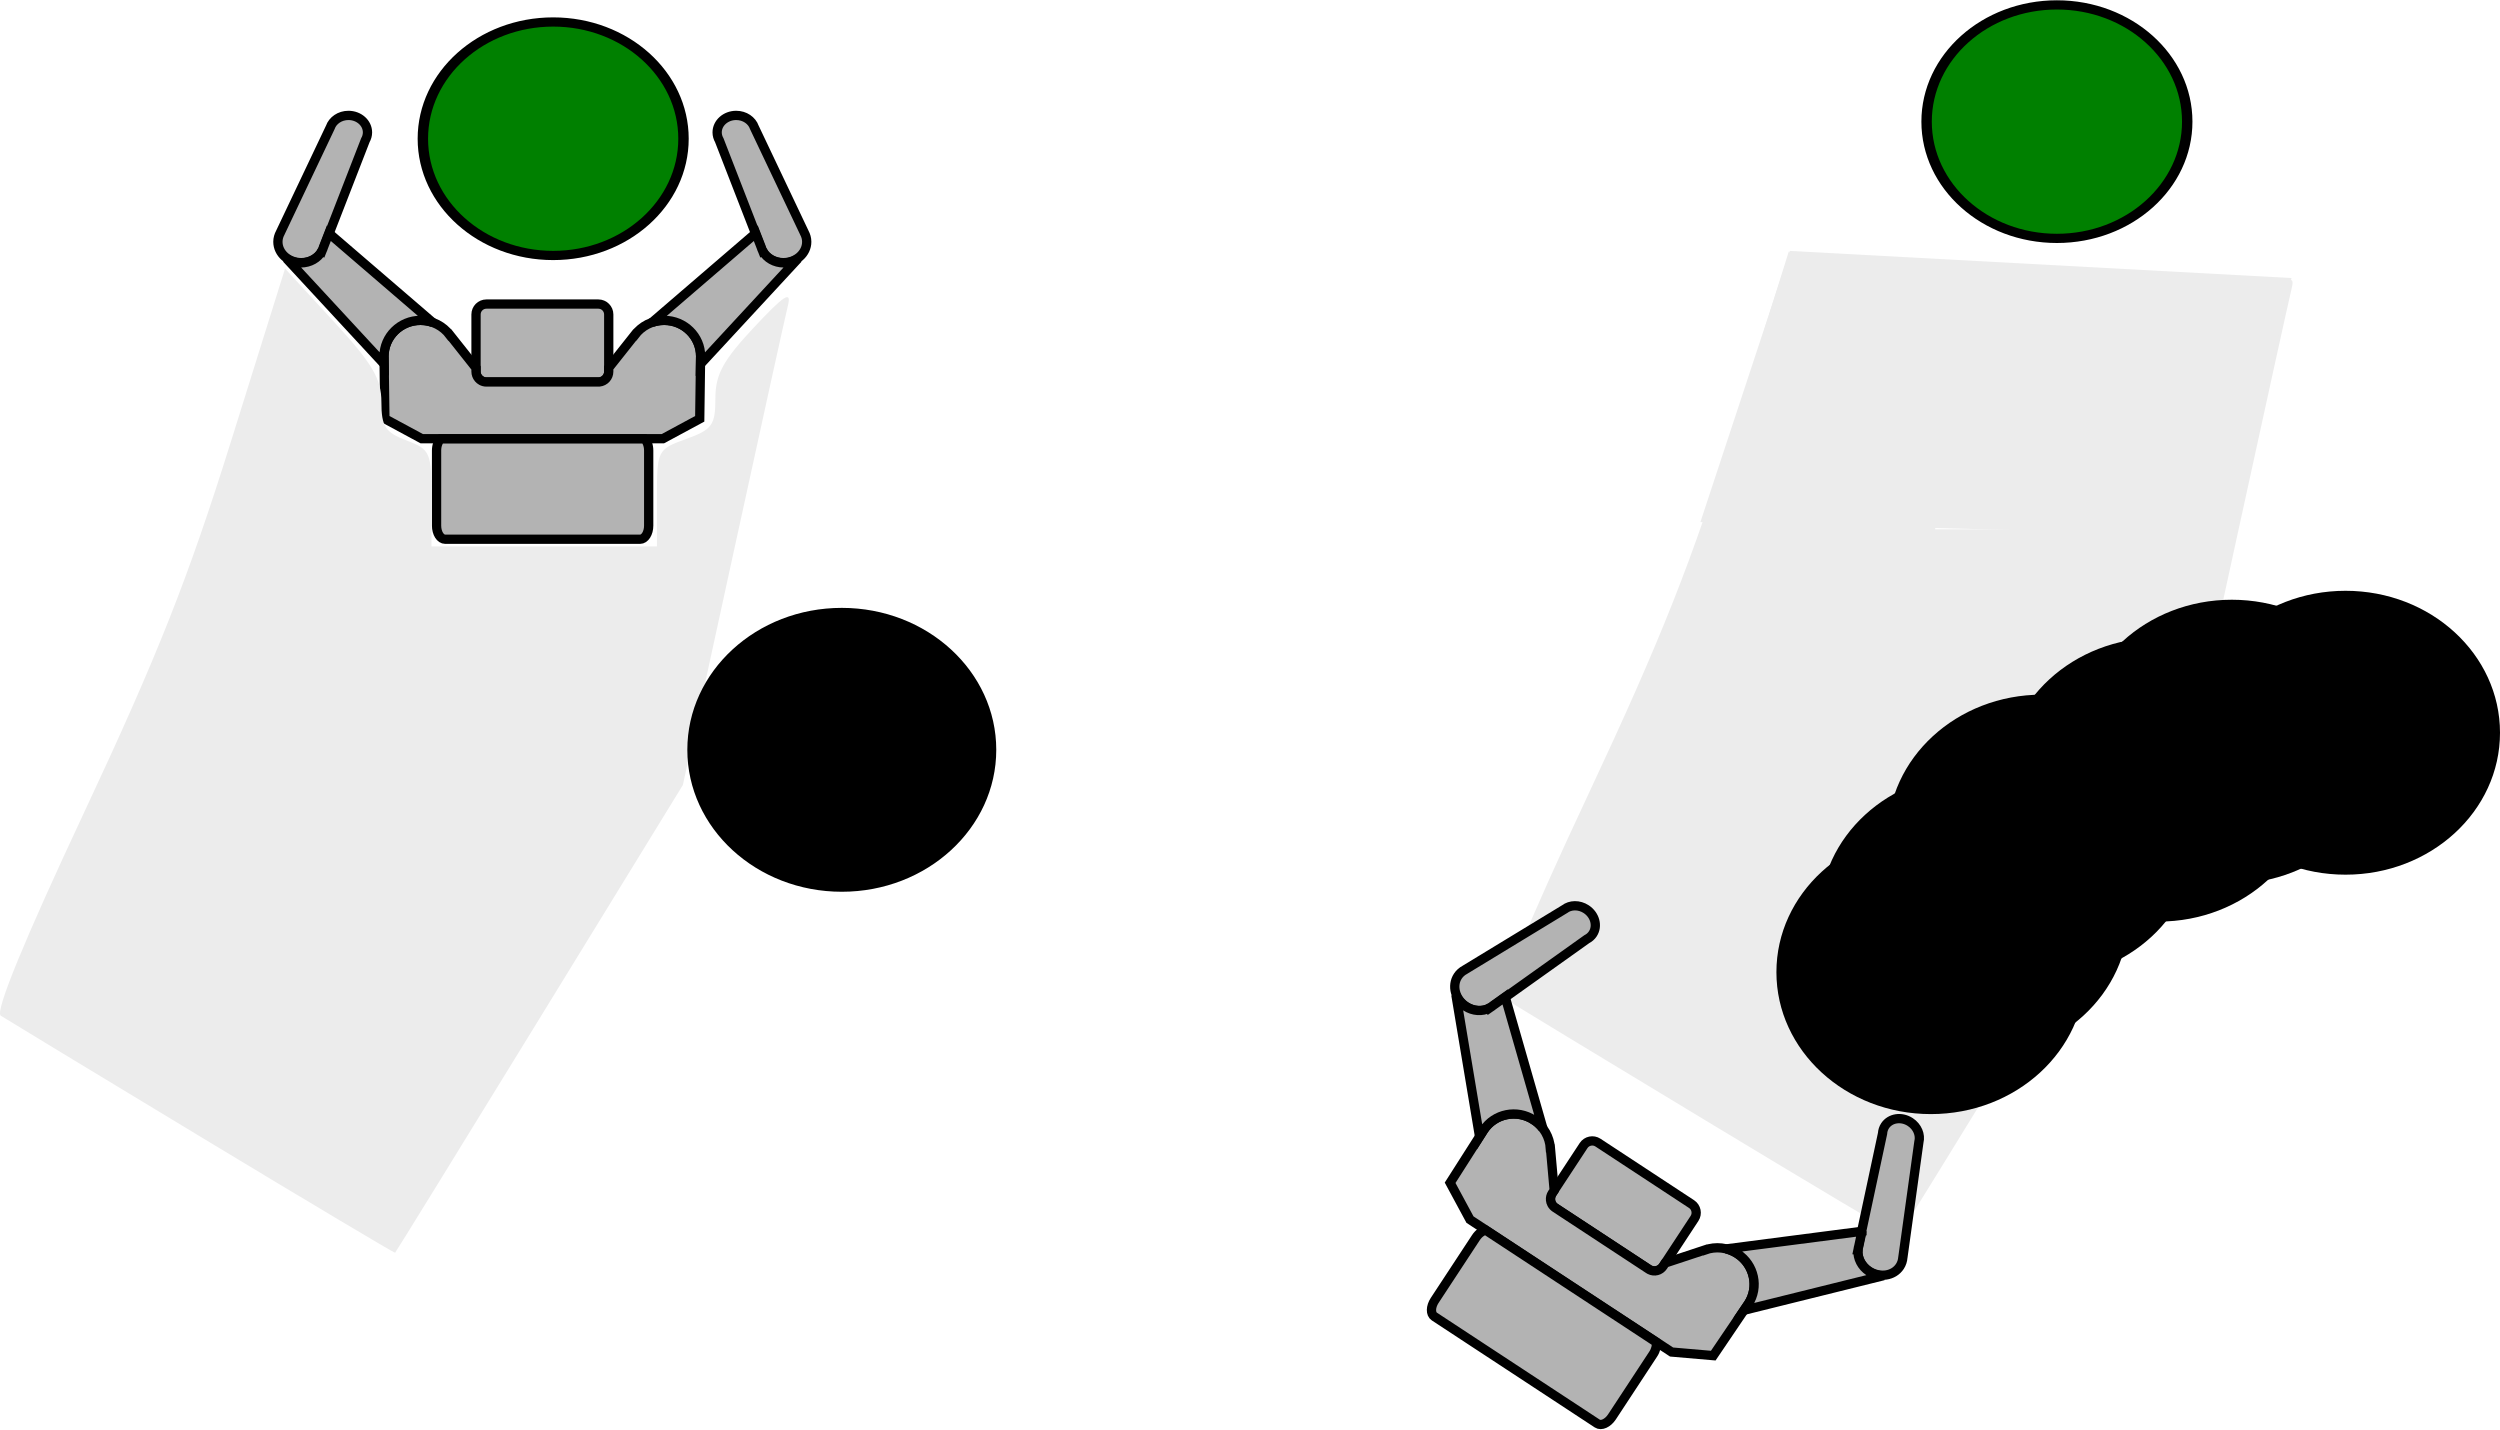
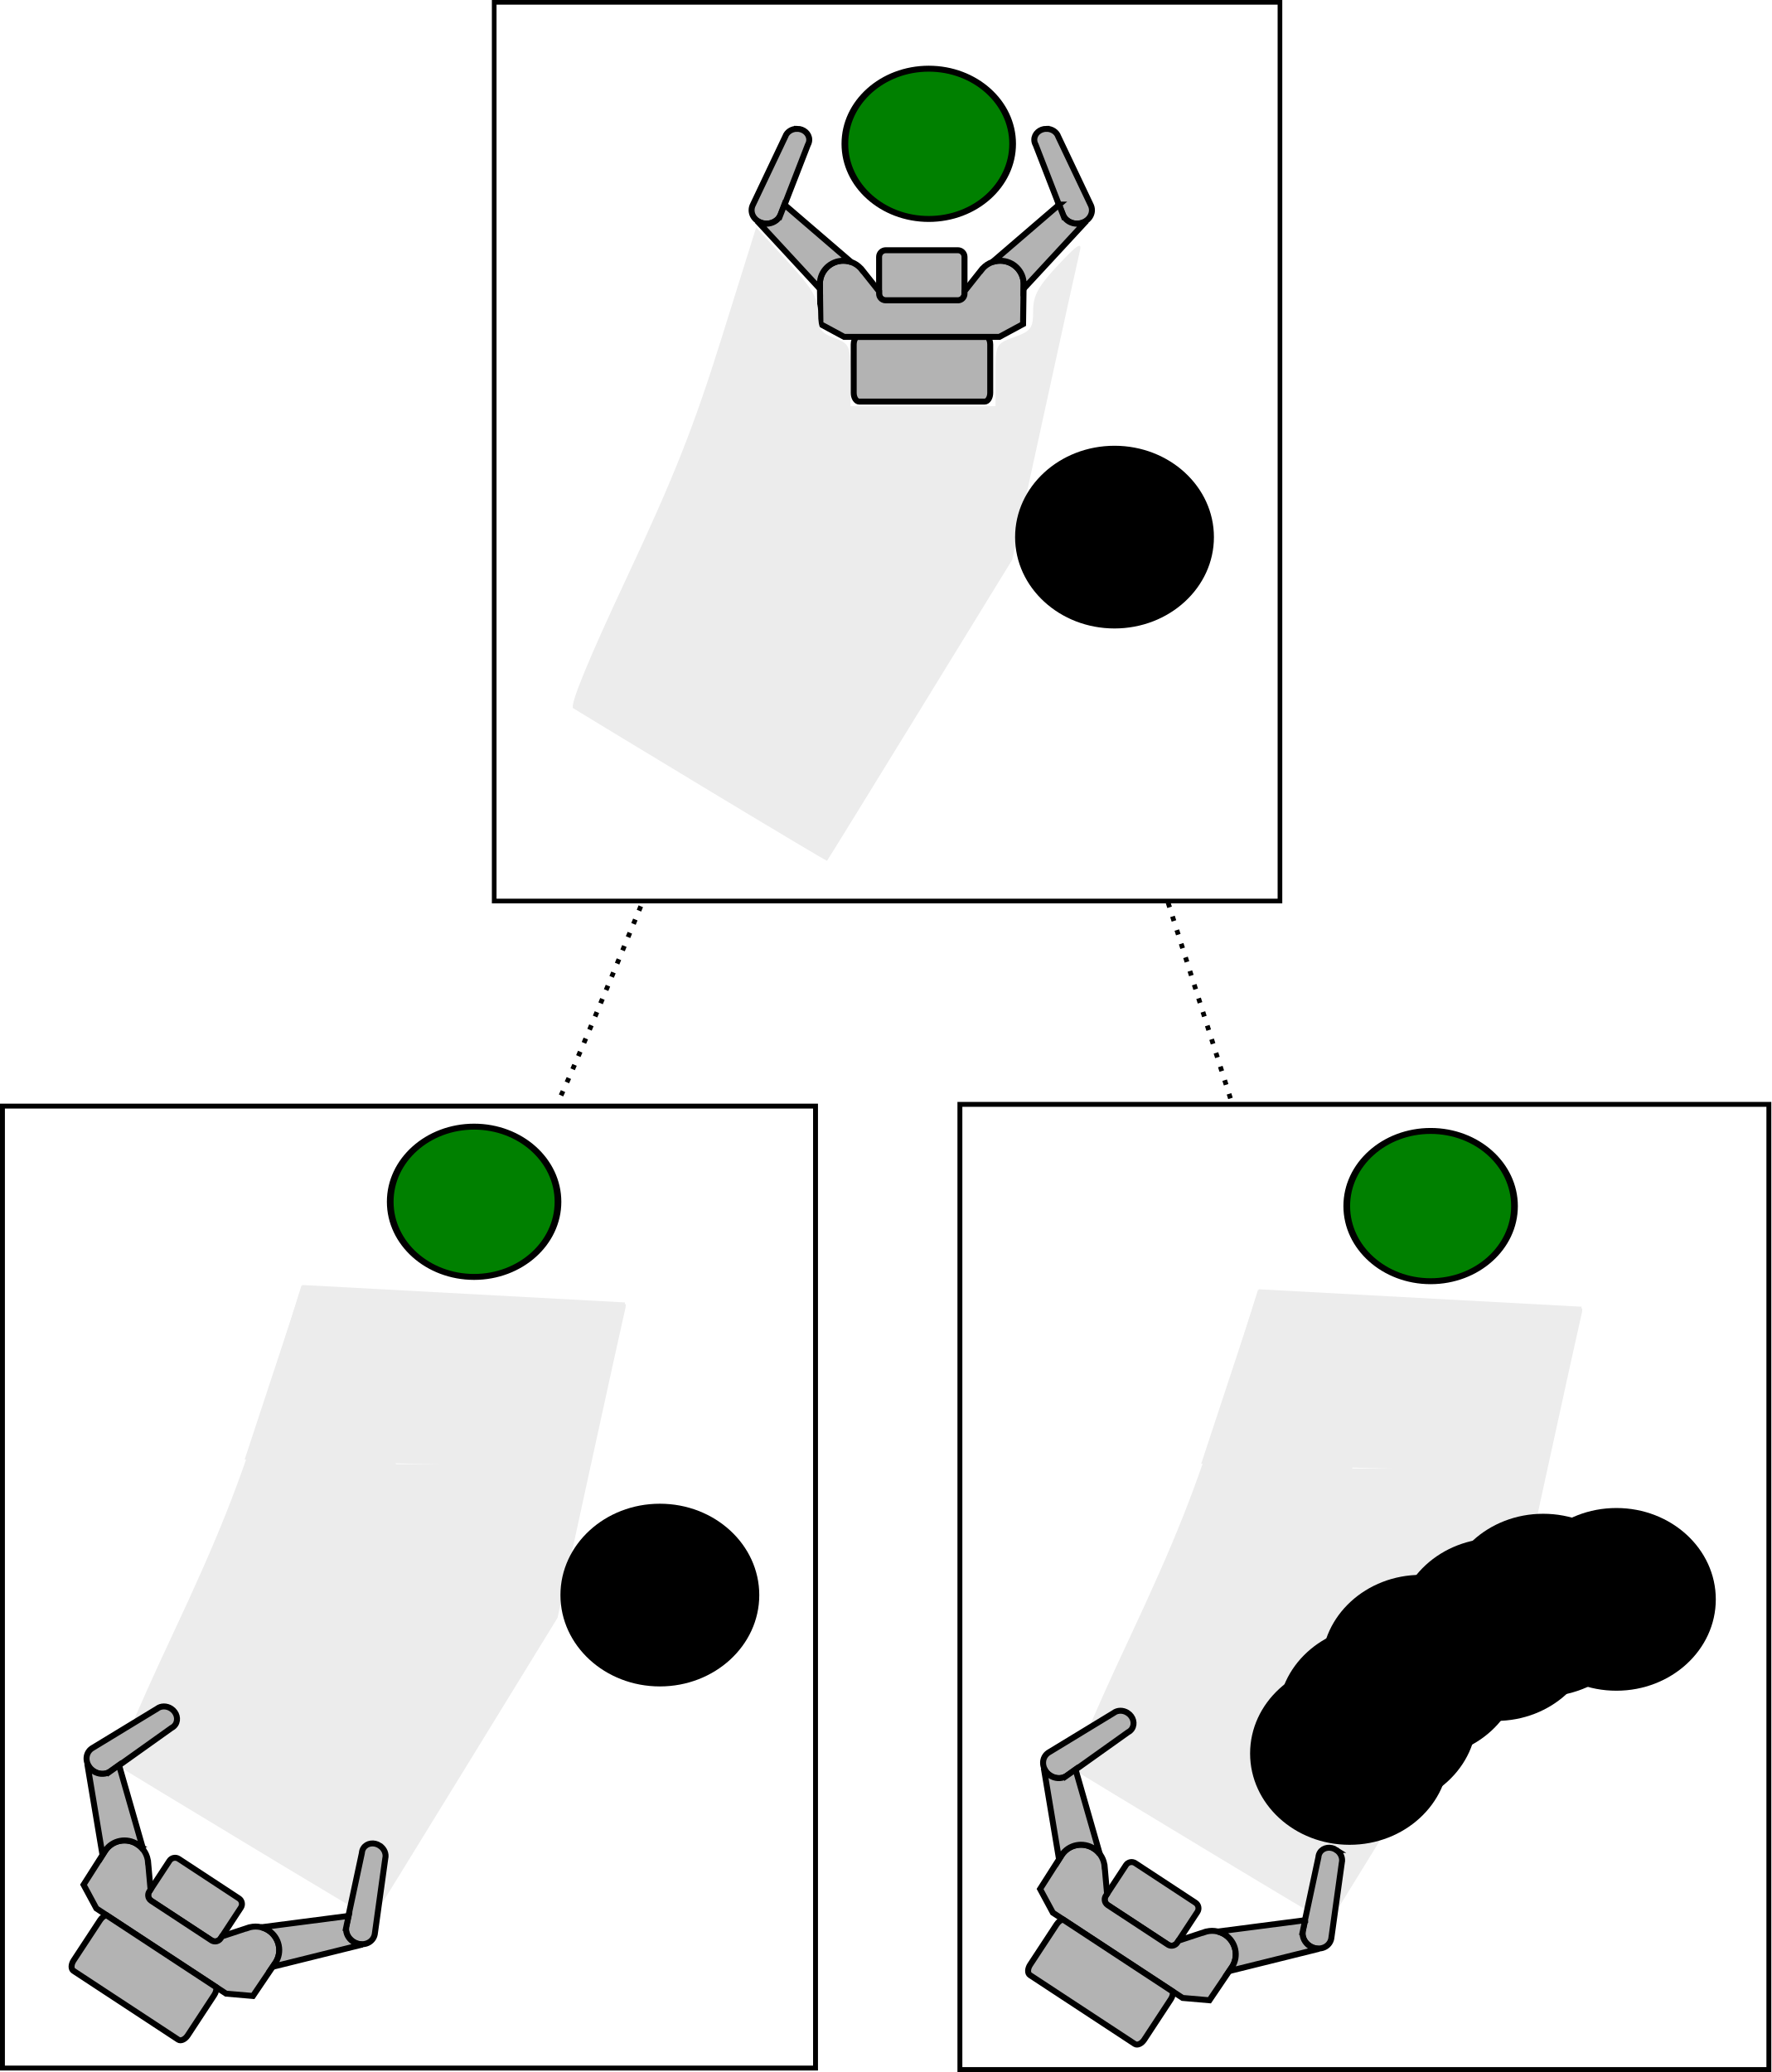
- <svg xmlns="http://www.w3.org/2000/svg" width="336.986" height="192.639" id="svg4639" version="1.1">
+ <svg xmlns="http://www.w3.org/2000/svg" width="370.978" height="433.961" id="svg4639" version="1.1">
  <defs id="defs4641" />
-   <g id="layer1" transform="translate(-278.3273,-311.6975)">
-     <g id="g2946-4-8" transform="matrix(0.1800592,0,0,0.1800592,267.058,233.2087)" style="fill:#b3b3b3;stroke:#000000;stroke-width:6.942;stroke-miterlimit:4;stroke-opacity:1;stroke-dasharray:none">
+   <g id="layer1" transform="translate(-274.9653,-279.8086)">
+     <g id="g2946-4-8" transform="matrix(0.1800592,0,0,0.1800592,383.6468,212.7416)" style="fill:#b3b3b3;stroke:#000000;stroke-width:6.942;stroke-miterlimit:4;stroke-opacity:1;stroke-dasharray:none">
      <path id="path3323-6-4" d="m 323.443,522.304 c -6.399,0 -11.801,3.768 -13.594,8.969 l -37.344,78.656 -0.062,0.156 c -1.138,2.069 -1.812,4.383 -1.812,6.844 0,8.611 7.845,15.594 17.5,15.594 6.872,0 12.799,-3.544 15.656,-8.688 l 0.062,0.031 0.25,-0.625 c 0.382,-0.768 0.697,-1.579 0.938,-2.406 l 31.062,-79.969 c 1.007,-1.748 1.594,-3.741 1.594,-5.844 0,-7.037 -6.389,-12.719 -14.25,-12.719 z" style="fill:#b3b3b3;stroke:#000000;stroke-width:6.942;stroke-linecap:butt;stroke-linejoin:miter;stroke-miterlimit:4;stroke-opacity:1;stroke-dasharray:none;display:inline" />
      <rect ry="7.778" y="663.527" x="418.945" height="58.336" width="99.349" id="rect3407-2-31" style="fill:#b3b3b3;stroke:#000000;stroke-width:6.942;stroke-linecap:butt;stroke-linejoin:miter;stroke-miterlimit:4;stroke-opacity:1;stroke-dasharray:none;display:inline" />
      <path id="path3413-5-66" d="m 377.35,675.742 c -15.055,0 -27.281,12.047 -27.281,26.906 0,0.372 0.016,0.757 0.031,1.125 0.005,0.113 -0.006,0.231 0,0.344 l 0.625,45.312 27.562,14.875 89.344,0 1.875,0 89.344,0 27.562,-14.875 0.625,-45.312 c 0.006,-0.113 -0.005,-0.231 0,-0.344 0.015,-0.368 0.031,-0.753 0.031,-1.125 0,-14.859 -12.227,-26.906 -27.281,-26.906 -8.994,-10e-6 -16.969,4.303 -21.938,10.938 l -0.062,-0.031 -19.5,24.594 0,2.844 c -10e-6,4.04 -3.037,7.353 -6.969,7.75 -0.293,0.033 -0.604,0.031 -0.906,0.031 l -83.688,0 c -1.347,0 -2.616,-0.34 -3.719,-0.938 -0.441,-0.239 -0.866,-0.527 -1.25,-0.844 -0.378,-0.312 -0.719,-0.654 -1.031,-1.031 -0.005,-0.006 0.005,-0.025 0,-0.031 -1.108,-1.343 -1.781,-3.052 -1.781,-4.938 l 0,-2.719 -19.594,-24.719 -0.062,0.031 c -4.969,-6.635 -12.943,-10.938 -21.938,-10.938 z" style="fill:#b3b3b3;stroke:#000000;stroke-width:6.942;stroke-linecap:butt;stroke-linejoin:miter;stroke-miterlimit:4;stroke-opacity:1;stroke-dasharray:none;display:inline" />
      <path id="path3379-1-59" d="m 308.787,610.492 -4.094,10.531 c -0.24,0.827 -0.555,1.639 -0.938,2.406 l -0.25,0.625 -0.062,-0.031 c -2.857,5.143 -8.784,8.688 -15.656,8.688 -4.024,0 -7.729,-1.212 -10.688,-3.25 l 73.062,78.969 -0.062,-4.312 c -0.006,-0.113 0.005,-0.231 0,-0.344 -0.015,-0.368 -0.031,-0.753 -0.031,-1.125 0,-14.859 12.227,-26.906 27.281,-26.906 3.202,0 6.271,0.561 9.125,1.562 l -77.688,-66.813 z" style="fill:#b3b3b3;stroke:#000000;stroke-width:6.942;stroke-linecap:butt;stroke-linejoin:miter;stroke-miterlimit:4;stroke-opacity:1;stroke-dasharray:none;display:inline" />
      <path style="fill:#b3b3b3;stroke:#000000;stroke-width:6.942;stroke-linecap:butt;stroke-linejoin:miter;stroke-miterlimit:4;stroke-opacity:1;stroke-dasharray:none;display:inline" d="m 613.699,522.304 c 6.399,0 11.801,3.768 13.594,8.969 l 37.344,78.656 0.062,0.156 c 1.138,2.069 1.812,4.383 1.812,6.844 0,8.611 -7.845,15.594 -17.5,15.594 -6.872,0 -12.799,-3.544 -15.656,-8.688 l -0.062,0.031 -0.25,-0.625 c -0.382,-0.768 -0.697,-1.579 -0.938,-2.406 l -31.062,-79.969 c -1.007,-1.748 -1.594,-3.741 -1.594,-5.844 0,-7.037 6.389,-12.719 14.25,-12.719 z" id="path3432-6-91" />
      <path style="fill:#b3b3b3;stroke:#000000;stroke-width:6.942;stroke-linecap:butt;stroke-linejoin:miter;stroke-miterlimit:4;stroke-opacity:1;stroke-dasharray:none;display:inline" d="m 628.356,610.492 4.094,10.531 c 0.24,0.827 0.555,1.639 0.938,2.406 l 0.25,0.625 0.062,-0.031 c 2.857,5.143 8.784,8.688 15.656,8.688 4.024,0 7.729,-1.212 10.688,-3.25 l -73.062,78.969 0.062,-4.312 c 0.006,-0.113 -0.005,-0.231 0,-0.344 0.015,-0.368 0.031,-0.753 0.031,-1.125 0,-14.859 -12.227,-26.906 -27.281,-26.906 -3.202,0 -6.271,0.561 -9.125,1.562 l 77.688,-66.812 z" id="path3436-5-2" />
      <path id="rect3443-0-1" d="m 392.523,764.452 c -1.865,1.786 -3.119,4.989 -3.119,8.712 l 0,56.232 c 0,5.661 2.889,10.197 6.457,10.197 l 145.884,0 c 3.567,0 6.457,-4.536 6.457,-10.197 l 0,-56.232 c 0,-3.707 -1.236,-6.921 -3.088,-8.712 l -75.609,0 -1.872,0 -75.11,0 z" style="fill:#b3b3b3;stroke:#000000;stroke-width:6.942;stroke-linecap:butt;stroke-linejoin:miter;stroke-miterlimit:4;stroke-opacity:1;stroke-dasharray:none;display:inline" />
    </g>
-     <path style="fill:#008000;fill-rule:evenodd;stroke:#000000;stroke-width:1px;stroke-linecap:butt;stroke-linejoin:miter;stroke-opacity:1" id="path3445-7" d="m 297.964,521.43 c 0,6.993 -5.606,12.661 -12.521,12.661 -6.915,0 -12.521,-5.669 -12.521,-12.661 0,-6.993 5.606,-12.661 12.521,-12.661 6.915,0 12.521,5.669 12.521,12.661 z" transform="matrix(1.402932,0,0,1.242899,-47.56447,-317.6875)" />
-     <path style="fill:#ececec;stroke:none" d="m 305.542,465.036 c -14.237,-8.6 -26.438,-15.993 -27.113,-16.43 -0.8,-0.518 3.116,-10.065 11.255,-27.436 9.89,-21.11 13.996,-31.483 19.774,-49.956 l 7.292,-23.314 6.494,7.061 c 5.29,5.751 6.494,7.781 6.494,10.944 0,3.281 0.523,4.081 3.376,5.158 3.215,1.214 3.376,1.585 3.376,7.78 l 0,6.506 15.194,0 15.194,0 0,-6.527 c 0,-6.437 0.054,-6.546 3.939,-7.951 3.503,-1.267 3.939,-1.87 3.939,-5.455 0,-3.242 1.02,-5.122 5.215,-9.606 4.068,-4.349 5.072,-4.993 4.564,-2.93 -0.358,1.455 -3.691,16.593 -7.407,33.641 l -6.756,30.996 -19.317,31.467 c -10.624,17.307 -19.387,31.517 -19.473,31.578 -0.086,0.061 -11.804,-6.925 -26.041,-15.525 z" id="path4536-6-1-1" />
-     <path style="fill:#000000" id="path3449-99-9-0" d="m 396.441,592.896 c 0,10.567 -9.322,19.133 -20.821,19.133 -11.499,0 -20.821,-8.566 -20.821,-19.133 0,-10.567 9.322,-19.133 20.821,-19.133 11.499,0 20.821,8.566 20.821,19.133 z" transform="translate(16.17693,-180.1276)" />
-     <path style="fill:#008000;fill-rule:evenodd;stroke:#000000;stroke-width:1px;stroke-linecap:butt;stroke-linejoin:miter;stroke-opacity:1" id="path3445-7-3" d="m 297.964,521.43 c 0,6.993 -5.606,12.661 -12.521,12.661 -6.915,0 -12.521,-5.669 -12.521,-12.661 0,-6.993 5.606,-12.661 12.521,-12.661 6.915,0 12.521,5.669 12.521,12.661 z" transform="matrix(1.402932,0,0,1.242899,155.1309,-319.99)" />
-     <path style="fill:#ececec;stroke:none" d="m 508.238,462.733 c -14.237,-8.6 -26.438,-15.993 -27.113,-16.43 -0.8,-0.518 3.116,-10.065 11.255,-27.436 9.89,-21.11 13.996,-31.483 19.774,-49.956 l 7.292,-23.314 6.494,7.061 c 5.29,5.751 6.494,7.781 6.494,10.944 0,3.281 0.523,4.081 3.376,5.158 3.215,1.214 3.376,1.585 3.376,7.78 l 0,6.506 15.194,0 15.194,0 0,-6.527 c 0,-6.437 0.054,-6.546 3.939,-7.951 3.503,-1.267 3.939,-1.87 3.939,-5.455 0,-3.242 1.02,-5.122 5.215,-9.606 4.068,-4.349 5.072,-4.993 4.564,-2.93 -0.358,1.455 -3.691,16.593 -7.407,33.641 l -6.756,30.996 -19.317,31.467 c -10.624,17.307 -19.387,31.517 -19.473,31.578 -0.086,0.061 -11.804,-6.925 -26.041,-15.525 z" id="path4536-6-1-1-9" />
-     <path style="fill:#000000" id="path3449-99-9-0-8" d="m 396.441,592.896 c 0,10.567 -9.322,19.133 -20.821,19.133 -11.499,0 -20.821,-8.566 -20.821,-19.133 0,-10.567 9.322,-19.133 20.821,-19.133 11.499,0 20.821,8.566 20.821,19.133 z" transform="translate(218.8723,-182.43)" />
-     <g id="g2946-4-2-1-7" transform="matrix(0.150498,0.09885172,-0.09885172,0.150498,495.0936,323.6735)" style="fill:#b3b3b3;stroke:#000000;stroke-width:6.942;stroke-miterlimit:4;stroke-opacity:1;stroke-dasharray:none">
+     <path style="fill:#008000;fill-rule:evenodd;stroke:#000000;stroke-width:1px;stroke-linecap:butt;stroke-linejoin:miter;stroke-opacity:1" id="path3445-7" d="m 297.964,521.43 c 0,6.993 -5.606,12.661 -12.521,12.661 -6.915,0 -12.521,-5.669 -12.521,-12.661 0,-6.993 5.606,-12.661 12.521,-12.661 6.915,0 12.521,5.669 12.521,12.661 z" transform="matrix(1.402932,0,0,1.242899,69.02436,-338.1545)" />
+     <path style="fill:#ececec;stroke:none" d="m 422.131,444.569 c -14.237,-8.6 -26.438,-15.993 -27.113,-16.43 -0.8,-0.518 3.116,-10.065 11.255,-27.436 9.89,-21.11 13.996,-31.483 19.774,-49.956 l 7.292,-23.314 6.494,7.061 c 5.29,5.751 6.494,7.781 6.494,10.944 0,3.281 0.523,4.081 3.376,5.158 3.215,1.214 3.376,1.585 3.376,7.78 l 0,6.506 15.194,0 15.194,0 0,-6.527 c 0,-6.437 0.054,-6.546 3.939,-7.951 3.503,-1.267 3.939,-1.87 3.939,-5.455 0,-3.242 1.02,-5.122 5.215,-9.606 4.068,-4.349 5.072,-4.993 4.564,-2.93 -0.358,1.455 -3.691,16.593 -7.407,33.641 l -6.756,30.996 -19.317,31.467 c -10.624,17.307 -19.387,31.517 -19.473,31.578 -0.086,0.061 -11.804,-6.925 -26.041,-15.525 z" id="path4536-6-1-1" />
+     <path style="fill:#000000" id="path3449-99-9-0" d="m 396.441,592.896 c 0,10.567 -9.322,19.133 -20.821,19.133 -11.499,0 -20.821,-8.566 -20.821,-19.133 0,-10.567 9.322,-19.133 20.821,-19.133 11.499,0 20.821,8.566 20.821,19.133 z" transform="translate(132.7658,-200.5946)" />
+     <path style="fill:#008000;fill-rule:evenodd;stroke:#000000;stroke-width:1px;stroke-linecap:butt;stroke-linejoin:miter;stroke-opacity:1" id="path3445-7-3" d="m 297.964,521.43 c 0,6.993 -5.606,12.661 -12.521,12.661 -6.915,0 -12.521,-5.669 -12.521,-12.661 0,-6.993 5.606,-12.661 12.521,-12.661 6.915,0 12.521,5.669 12.521,12.661 z" transform="matrix(1.402932,0,0,1.242899,174.136,-115.6752)" />
+     <path style="fill:#ececec;stroke:none" d="m 527.243,667.048 c -14.237,-8.6 -26.438,-15.993 -27.113,-16.43 -0.8,-0.518 3.116,-10.065 11.255,-27.436 9.89,-21.11 13.996,-31.483 19.774,-49.956 l 7.292,-23.314 6.494,7.061 c 5.29,5.751 6.494,7.781 6.494,10.944 0,3.281 0.523,4.081 3.376,5.158 3.215,1.214 3.376,1.585 3.376,7.78 l 0,6.506 15.194,0 15.194,0 0,-6.527 c 0,-6.437 0.054,-6.546 3.939,-7.951 3.503,-1.267 3.939,-1.87 3.939,-5.455 0,-3.242 1.02,-5.122 5.215,-9.606 4.068,-4.349 5.072,-4.993 4.564,-2.93 -0.358,1.455 -3.691,16.593 -7.407,33.641 l -6.756,30.996 -19.317,31.467 c -10.624,17.307 -19.387,31.517 -19.473,31.578 -0.086,0.061 -11.804,-6.925 -26.041,-15.525 z" id="path4536-6-1-1-9" />
+     <path style="fill:#000000" id="path3449-99-9-0-8" d="m 396.441,592.896 c 0,10.567 -9.322,19.133 -20.821,19.133 -11.499,0 -20.821,-8.566 -20.821,-19.133 0,-10.567 9.322,-19.133 20.821,-19.133 11.499,0 20.821,8.566 20.821,19.133 z" transform="translate(237.8774,21.88468)" />
+     <g id="g2946-4-2-1-7" transform="matrix(0.150498,0.09885172,-0.09885172,0.150498,514.0986,527.9882)" style="fill:#b3b3b3;stroke:#000000;stroke-width:6.942;stroke-miterlimit:4;stroke-opacity:1;stroke-dasharray:none">
      <path id="path3323-6-5-4-0" d="m 323.443,522.304 c -6.399,0 -11.801,3.768 -13.594,8.969 l -37.344,78.656 -0.062,0.156 c -1.138,2.069 -1.812,4.383 -1.812,6.844 0,8.611 7.845,15.594 17.5,15.594 6.872,0 12.799,-3.544 15.656,-8.688 l 0.062,0.031 0.25,-0.625 c 0.382,-0.768 0.697,-1.579 0.938,-2.406 l 31.062,-79.969 c 1.007,-1.748 1.594,-3.741 1.594,-5.844 0,-7.037 -6.389,-12.719 -14.25,-12.719 z" style="fill:#b3b3b3;stroke:#000000;stroke-width:6.942;stroke-linecap:butt;stroke-linejoin:miter;stroke-miterlimit:4;stroke-opacity:1;stroke-dasharray:none;display:inline" />
      <rect ry="7.778" y="663.527" x="418.945" height="58.336" width="99.349" id="rect3407-2-3-56-1" style="fill:#b3b3b3;stroke:#000000;stroke-width:6.942;stroke-linecap:butt;stroke-linejoin:miter;stroke-miterlimit:4;stroke-opacity:1;stroke-dasharray:none;display:inline" />
      <path id="path3413-5-6-6-1" d="m 377.35,675.742 c -15.055,0 -27.281,12.047 -27.281,26.906 0,0.372 0.016,0.757 0.031,1.125 0.005,0.113 -0.006,0.231 0,0.344 l 0.625,45.312 27.562,14.875 89.344,0 1.875,0 89.344,0 27.562,-14.875 0.625,-45.312 c 0.006,-0.113 -0.005,-0.231 0,-0.344 0.015,-0.368 0.031,-0.753 0.031,-1.125 0,-14.859 -12.227,-26.906 -27.281,-26.906 -8.994,-10e-6 -16.969,4.303 -21.938,10.938 l -0.062,-0.031 -19.5,24.594 0,2.844 c -10e-6,4.04 -3.037,7.353 -6.969,7.75 -0.293,0.033 -0.604,0.031 -0.906,0.031 l -83.688,0 c -1.347,0 -2.616,-0.34 -3.719,-0.938 -0.441,-0.239 -0.866,-0.527 -1.25,-0.844 -0.378,-0.312 -0.719,-0.654 -1.031,-1.031 -0.005,-0.006 0.005,-0.025 0,-0.031 -1.108,-1.343 -1.781,-3.052 -1.781,-4.938 l 0,-2.719 -19.594,-24.719 -0.062,0.031 c -4.969,-6.635 -12.943,-10.938 -21.938,-10.938 z" style="fill:#b3b3b3;stroke:#000000;stroke-width:6.942;stroke-linecap:butt;stroke-linejoin:miter;stroke-miterlimit:4;stroke-opacity:1;stroke-dasharray:none;display:inline" />
      <path id="path3379-1-5-7-7" d="m 308.787,610.492 -4.094,10.531 c -0.24,0.827 -0.555,1.639 -0.938,2.406 l -0.25,0.625 -0.062,-0.031 c -2.857,5.143 -8.784,8.688 -15.656,8.688 -4.024,0 -7.729,-1.212 -10.688,-3.25 l 73.062,78.969 -0.062,-4.312 c -0.006,-0.113 0.005,-0.231 0,-0.344 -0.015,-0.368 -0.031,-0.753 -0.031,-1.125 0,-14.859 12.227,-26.906 27.281,-26.906 3.202,0 6.271,0.561 9.125,1.562 l -77.688,-66.813 z" style="fill:#b3b3b3;stroke:#000000;stroke-width:6.942;stroke-linecap:butt;stroke-linejoin:miter;stroke-miterlimit:4;stroke-opacity:1;stroke-dasharray:none;display:inline" />
      <path style="fill:#b3b3b3;stroke:#000000;stroke-width:6.942;stroke-linecap:butt;stroke-linejoin:miter;stroke-miterlimit:4;stroke-opacity:1;stroke-dasharray:none;display:inline" d="m 613.699,522.304 c 6.399,0 11.801,3.768 13.594,8.969 l 37.344,78.656 0.062,0.156 c 1.138,2.069 1.812,4.383 1.812,6.844 0,8.611 -7.845,15.594 -17.5,15.594 -6.872,0 -12.799,-3.544 -15.656,-8.688 l -0.062,0.031 -0.25,-0.625 c -0.382,-0.768 -0.697,-1.579 -0.938,-2.406 l -31.062,-79.969 c -1.007,-1.748 -1.594,-3.741 -1.594,-5.844 0,-7.037 6.389,-12.719 14.25,-12.719 z" id="path3432-6-5-9-1" />
      <path style="fill:#b3b3b3;stroke:#000000;stroke-width:6.942;stroke-linecap:butt;stroke-linejoin:miter;stroke-miterlimit:4;stroke-opacity:1;stroke-dasharray:none;display:inline" d="m 628.356,610.492 4.094,10.531 c 0.24,0.827 0.555,1.639 0.938,2.406 l 0.25,0.625 0.062,-0.031 c 2.857,5.143 8.784,8.688 15.656,8.688 4.024,0 7.729,-1.212 10.688,-3.25 l -73.062,78.969 0.062,-4.312 c 0.006,-0.113 -0.005,-0.231 0,-0.344 0.015,-0.368 0.031,-0.753 0.031,-1.125 0,-14.859 -12.227,-26.906 -27.281,-26.906 -3.202,0 -6.271,0.561 -9.125,1.562 l 77.688,-66.812 z" id="path3436-5-4-06-8" />
      <path id="rect3443-0-0-37-4" d="m 392.523,764.452 c -1.865,1.786 -3.119,4.989 -3.119,8.712 l 0,56.232 c 0,5.661 2.889,10.197 6.457,10.197 l 145.884,0 c 3.567,0 6.457,-4.536 6.457,-10.197 l 0,-56.232 c 0,-3.707 -1.236,-6.921 -3.088,-8.712 l -75.609,0 -1.872,0 -75.11,0 z" style="fill:#b3b3b3;stroke:#000000;stroke-width:6.942;stroke-linecap:butt;stroke-linejoin:miter;stroke-miterlimit:4;stroke-opacity:1;stroke-dasharray:none;display:inline" />
    </g>
-     <path style="fill:#000000" id="path3449-99-9-0-8-0" d="m 396.441,592.896 c 0,10.567 -9.322,19.133 -20.821,19.133 -11.499,0 -20.821,-8.566 -20.821,-19.133 0,-10.567 9.322,-19.133 20.821,-19.133 11.499,0 20.821,8.566 20.821,19.133 z" transform="translate(203.5475,-181.224)" />
-     <path style="fill:#000000" id="path3449-99-9-0-8-7" d="m 396.441,592.896 c 0,10.567 -9.322,19.133 -20.821,19.133 -11.499,0 -20.821,-8.566 -20.821,-19.133 0,-10.567 9.322,-19.133 20.821,-19.133 11.499,0 20.821,8.566 20.821,19.133 z" transform="translate(193.6795,-176.1073)" />
-     <path style="fill:#000000" id="path3449-99-9-0-8-6" d="m 396.441,592.896 c 0,10.567 -9.322,19.133 -20.821,19.133 -11.499,0 -20.821,-8.566 -20.821,-19.133 0,-10.567 9.322,-19.133 20.821,-19.133 11.499,0 20.821,8.566 20.821,19.133 z" transform="translate(177.9637,-168.4322)" />
-     <path style="fill:#000000" id="path3449-99-9-0-8-9" d="m 396.441,592.896 c 0,10.567 -9.322,19.133 -20.821,19.133 -11.499,0 -20.821,-8.566 -20.821,-19.133 0,-10.567 9.322,-19.133 20.821,-19.133 11.499,0 20.821,8.566 20.821,19.133 z" transform="translate(168.8267,-157.8332)" />
-     <path style="fill:#000000" id="path3449-99-9-0-8-4" d="m 396.441,592.896 c 0,10.567 -9.322,19.133 -20.821,19.133 -11.499,0 -20.821,-8.566 -20.821,-19.133 0,-10.567 9.322,-19.133 20.821,-19.133 11.499,0 20.821,8.566 20.821,19.133 z" transform="translate(162.979,-150.1581)" />
-     <path style="fill:#ececec;stroke:none" d="m 519.594,345.52 67.614,3.655 -8.041,34.721 -71.635,-1.827 z" id="path4930" />
+     <path style="fill:#000000" id="path3449-99-9-0-8-0" d="m 396.441,592.896 c 0,10.567 -9.322,19.133 -20.821,19.133 -11.499,0 -20.821,-8.566 -20.821,-19.133 0,-10.567 9.322,-19.133 20.821,-19.133 11.499,0 20.821,8.566 20.821,19.133 z" transform="translate(222.5526,23.09068)" />
+     <path style="fill:#000000" id="path3449-99-9-0-8-7" d="m 396.441,592.896 c 0,10.567 -9.322,19.133 -20.821,19.133 -11.499,0 -20.821,-8.566 -20.821,-19.133 0,-10.567 9.322,-19.133 20.821,-19.133 11.499,0 20.821,8.566 20.821,19.133 z" transform="translate(212.6845,28.20742)" />
+     <path style="fill:#000000" id="path3449-99-9-0-8-6" d="m 396.441,592.896 c 0,10.567 -9.322,19.133 -20.821,19.133 -11.499,0 -20.821,-8.566 -20.821,-19.133 0,-10.567 9.322,-19.133 20.821,-19.133 11.499,0 20.821,8.566 20.821,19.133 z" transform="translate(196.9688,35.88255)" />
+     <path style="fill:#000000" id="path3449-99-9-0-8-9" d="m 396.441,592.896 c 0,10.567 -9.322,19.133 -20.821,19.133 -11.499,0 -20.821,-8.566 -20.821,-19.133 0,-10.567 9.322,-19.133 20.821,-19.133 11.499,0 20.821,8.566 20.821,19.133 z" transform="translate(187.8318,46.48154)" />
+     <path style="fill:#000000" id="path3449-99-9-0-8-4" d="m 396.441,592.896 c 0,10.567 -9.322,19.133 -20.821,19.133 -11.499,0 -20.821,-8.566 -20.821,-19.133 0,-10.567 9.322,-19.133 20.821,-19.133 11.499,0 20.821,8.566 20.821,19.133 z" transform="translate(181.984,54.15667)" />
+     <path style="fill:#ececec;stroke:none" d="m 538.599,549.834 67.614,3.655 -8.041,34.721 -71.635,-1.827 z" id="path4930" />
+     <path style="fill:#008000;fill-rule:evenodd;stroke:#000000;stroke-width:1px;stroke-linecap:butt;stroke-linejoin:miter;stroke-opacity:1" id="path3445-7-3-7" d="m 297.964,521.43 c 0,6.993 -5.606,12.661 -12.521,12.661 -6.915,0 -12.521,-5.669 -12.521,-12.661 0,-6.993 5.606,-12.661 12.521,-12.661 6.915,0 12.521,5.669 12.521,12.661 z" transform="matrix(1.402932,0,0,1.242899,-26.1966,-116.574)" />
+     <path style="fill:#ececec;stroke:none" d="m 326.91,666.149 c -14.237,-8.6 -26.438,-15.993 -27.113,-16.43 -0.8,-0.518 3.116,-10.065 11.255,-27.436 9.89,-21.11 13.996,-31.483 19.774,-49.956 l 7.292,-23.314 6.494,7.061 c 5.29,5.751 6.494,7.781 6.494,10.944 0,3.281 0.523,4.081 3.376,5.158 3.215,1.214 3.376,1.585 3.376,7.78 l 0,6.506 15.194,0 15.194,0 0,-6.527 c 0,-6.437 0.054,-6.546 3.939,-7.951 3.503,-1.267 3.939,-1.87 3.939,-5.455 0,-3.242 1.02,-5.122 5.215,-9.606 4.068,-4.349 5.072,-4.993 4.564,-2.93 -0.358,1.455 -3.691,16.593 -7.407,33.641 l -6.756,30.996 -19.317,31.467 c -10.624,17.307 -19.387,31.517 -19.473,31.578 -0.086,0.061 -11.804,-6.925 -26.041,-15.525 z" id="path4536-6-1-1-9-6" />
+     <path style="fill:#000000" id="path3449-99-9-0-8-5" d="m 396.441,592.896 c 0,10.567 -9.322,19.133 -20.821,19.133 -11.499,0 -20.821,-8.566 -20.821,-19.133 0,-10.567 9.322,-19.133 20.821,-19.133 11.499,0 20.821,8.566 20.821,19.133 z" transform="translate(37.5448,20.98593)" />
+     <g id="g2946-4-2-1-7-1" transform="matrix(0.150498,0.09885172,-0.09885172,0.150498,313.7661,527.0895)" style="fill:#b3b3b3;stroke:#000000;stroke-width:6.942;stroke-miterlimit:4;stroke-opacity:1;stroke-dasharray:none">
+       <path id="path3323-6-5-4-0-3" d="m 323.443,522.304 c -6.399,0 -11.801,3.768 -13.594,8.969 l -37.344,78.656 -0.062,0.156 c -1.138,2.069 -1.812,4.383 -1.812,6.844 0,8.611 7.845,15.594 17.5,15.594 6.872,0 12.799,-3.544 15.656,-8.688 l 0.062,0.031 0.25,-0.625 c 0.382,-0.768 0.697,-1.579 0.938,-2.406 l 31.062,-79.969 c 1.007,-1.748 1.594,-3.741 1.594,-5.844 0,-7.037 -6.389,-12.719 -14.25,-12.719 z" style="fill:#b3b3b3;stroke:#000000;stroke-width:6.942;stroke-linecap:butt;stroke-linejoin:miter;stroke-miterlimit:4;stroke-opacity:1;stroke-dasharray:none;display:inline" />
+       <rect ry="7.778" y="663.527" x="418.945" height="58.336" width="99.349" id="rect3407-2-3-56-1-6" style="fill:#b3b3b3;stroke:#000000;stroke-width:6.942;stroke-linecap:butt;stroke-linejoin:miter;stroke-miterlimit:4;stroke-opacity:1;stroke-dasharray:none;display:inline" />
+       <path id="path3413-5-6-6-1-2" d="m 377.35,675.742 c -15.055,0 -27.281,12.047 -27.281,26.906 0,0.372 0.016,0.757 0.031,1.125 0.005,0.113 -0.006,0.231 0,0.344 l 0.625,45.312 27.562,14.875 89.344,0 1.875,0 89.344,0 27.562,-14.875 0.625,-45.312 c 0.006,-0.113 -0.005,-0.231 0,-0.344 0.015,-0.368 0.031,-0.753 0.031,-1.125 0,-14.859 -12.227,-26.906 -27.281,-26.906 -8.994,-10e-6 -16.969,4.303 -21.938,10.938 l -0.062,-0.031 -19.5,24.594 0,2.844 c -10e-6,4.04 -3.037,7.353 -6.969,7.75 -0.293,0.033 -0.604,0.031 -0.906,0.031 l -83.688,0 c -1.347,0 -2.616,-0.34 -3.719,-0.938 -0.441,-0.239 -0.866,-0.527 -1.25,-0.844 -0.378,-0.312 -0.719,-0.654 -1.031,-1.031 -0.005,-0.006 0.005,-0.025 0,-0.031 -1.108,-1.343 -1.781,-3.052 -1.781,-4.938 l 0,-2.719 -19.594,-24.719 -0.062,0.031 c -4.969,-6.635 -12.943,-10.938 -21.938,-10.938 z" style="fill:#b3b3b3;stroke:#000000;stroke-width:6.942;stroke-linecap:butt;stroke-linejoin:miter;stroke-miterlimit:4;stroke-opacity:1;stroke-dasharray:none;display:inline" />
+       <path id="path3379-1-5-7-7-5" d="m 308.787,610.492 -4.094,10.531 c -0.24,0.827 -0.555,1.639 -0.938,2.406 l -0.25,0.625 -0.062,-0.031 c -2.857,5.143 -8.784,8.688 -15.656,8.688 -4.024,0 -7.729,-1.212 -10.688,-3.25 l 73.062,78.969 -0.062,-4.312 c -0.006,-0.113 0.005,-0.231 0,-0.344 -0.015,-0.368 -0.031,-0.753 -0.031,-1.125 0,-14.859 12.227,-26.906 27.281,-26.906 3.202,0 6.271,0.561 9.125,1.562 l -77.688,-66.813 z" style="fill:#b3b3b3;stroke:#000000;stroke-width:6.942;stroke-linecap:butt;stroke-linejoin:miter;stroke-miterlimit:4;stroke-opacity:1;stroke-dasharray:none;display:inline" />
+       <path style="fill:#b3b3b3;stroke:#000000;stroke-width:6.942;stroke-linecap:butt;stroke-linejoin:miter;stroke-miterlimit:4;stroke-opacity:1;stroke-dasharray:none;display:inline" d="m 613.699,522.304 c 6.399,0 11.801,3.768 13.594,8.969 l 37.344,78.656 0.062,0.156 c 1.138,2.069 1.812,4.383 1.812,6.844 0,8.611 -7.845,15.594 -17.5,15.594 -6.872,0 -12.799,-3.544 -15.656,-8.688 l -0.062,0.031 -0.25,-0.625 c -0.382,-0.768 -0.697,-1.579 -0.938,-2.406 l -31.062,-79.969 c -1.007,-1.748 -1.594,-3.741 -1.594,-5.844 0,-7.037 6.389,-12.719 14.25,-12.719 z" id="path3432-6-5-9-1-0" />
+       <path style="fill:#b3b3b3;stroke:#000000;stroke-width:6.942;stroke-linecap:butt;stroke-linejoin:miter;stroke-miterlimit:4;stroke-opacity:1;stroke-dasharray:none;display:inline" d="m 628.356,610.492 4.094,10.531 c 0.24,0.827 0.555,1.639 0.938,2.406 l 0.25,0.625 0.062,-0.031 c 2.857,5.143 8.784,8.688 15.656,8.688 4.024,0 7.729,-1.212 10.688,-3.25 l -73.062,78.969 0.062,-4.312 c 0.006,-0.113 -0.005,-0.231 0,-0.344 0.015,-0.368 0.031,-0.753 0.031,-1.125 0,-14.859 -12.227,-26.906 -27.281,-26.906 -3.202,0 -6.271,0.561 -9.125,1.562 l 77.688,-66.812 z" id="path3436-5-4-06-8-5" />
+       <path id="rect3443-0-0-37-4-1" d="m 392.523,764.452 c -1.865,1.786 -3.119,4.989 -3.119,8.712 l 0,56.232 c 0,5.661 2.889,10.197 6.457,10.197 l 145.884,0 c 3.567,0 6.457,-4.536 6.457,-10.197 l 0,-56.232 c 0,-3.707 -1.236,-6.921 -3.088,-8.712 l -75.609,0 -1.872,0 -75.11,0 z" style="fill:#b3b3b3;stroke:#000000;stroke-width:6.942;stroke-linecap:butt;stroke-linejoin:miter;stroke-miterlimit:4;stroke-opacity:1;stroke-dasharray:none;display:inline" />
+     </g>
+     <path style="fill:#ececec;stroke:none" d="m 338.266,548.936 67.614,3.655 -8.041,34.721 -71.635,-1.827 z" id="path4930-5" />
+     <rect style="fill:none;stroke:#000000;stroke-width:0.975;stroke-opacity:1" id="rect5592" width="164.566" height="188.223" x="378.469" y="280.296" />
+     <rect style="fill:none;stroke:#000000;stroke-width:1.026;stroke-opacity:1" id="rect5592-8" width="170.289" height="201.47" x="275.478" y="511.474" />
+     <rect style="fill:none;stroke:#000000;stroke-width:1.025;stroke-opacity:1" id="rect5592-2" width="169.427" height="202.149" x="476.004" y="511.108" />
+     <path style="fill:none;stroke:#000000;stroke-width:1;stroke-linecap:butt;stroke-linejoin:miter;stroke-miterlimit:4;stroke-opacity:1;stroke-dasharray:1, 2;stroke-dashoffset:0" d="m 130.843,157.918 c -16.812,40.934 -17.543,41.299 -17.543,41.299" id="path5619" transform="translate(278.3273,311.6975)" />
+     <path style="fill:none;stroke:#000000;stroke-width:1;stroke-linecap:butt;stroke-linejoin:miter;stroke-miterlimit:4;stroke-opacity:1;stroke-dasharray:1, 2;stroke-dashoffset:0" d="m 519.617,468.885 c 13.157,41.299 13.157,41.299 13.157,41.299" id="path5621" />
  </g>
</svg>
